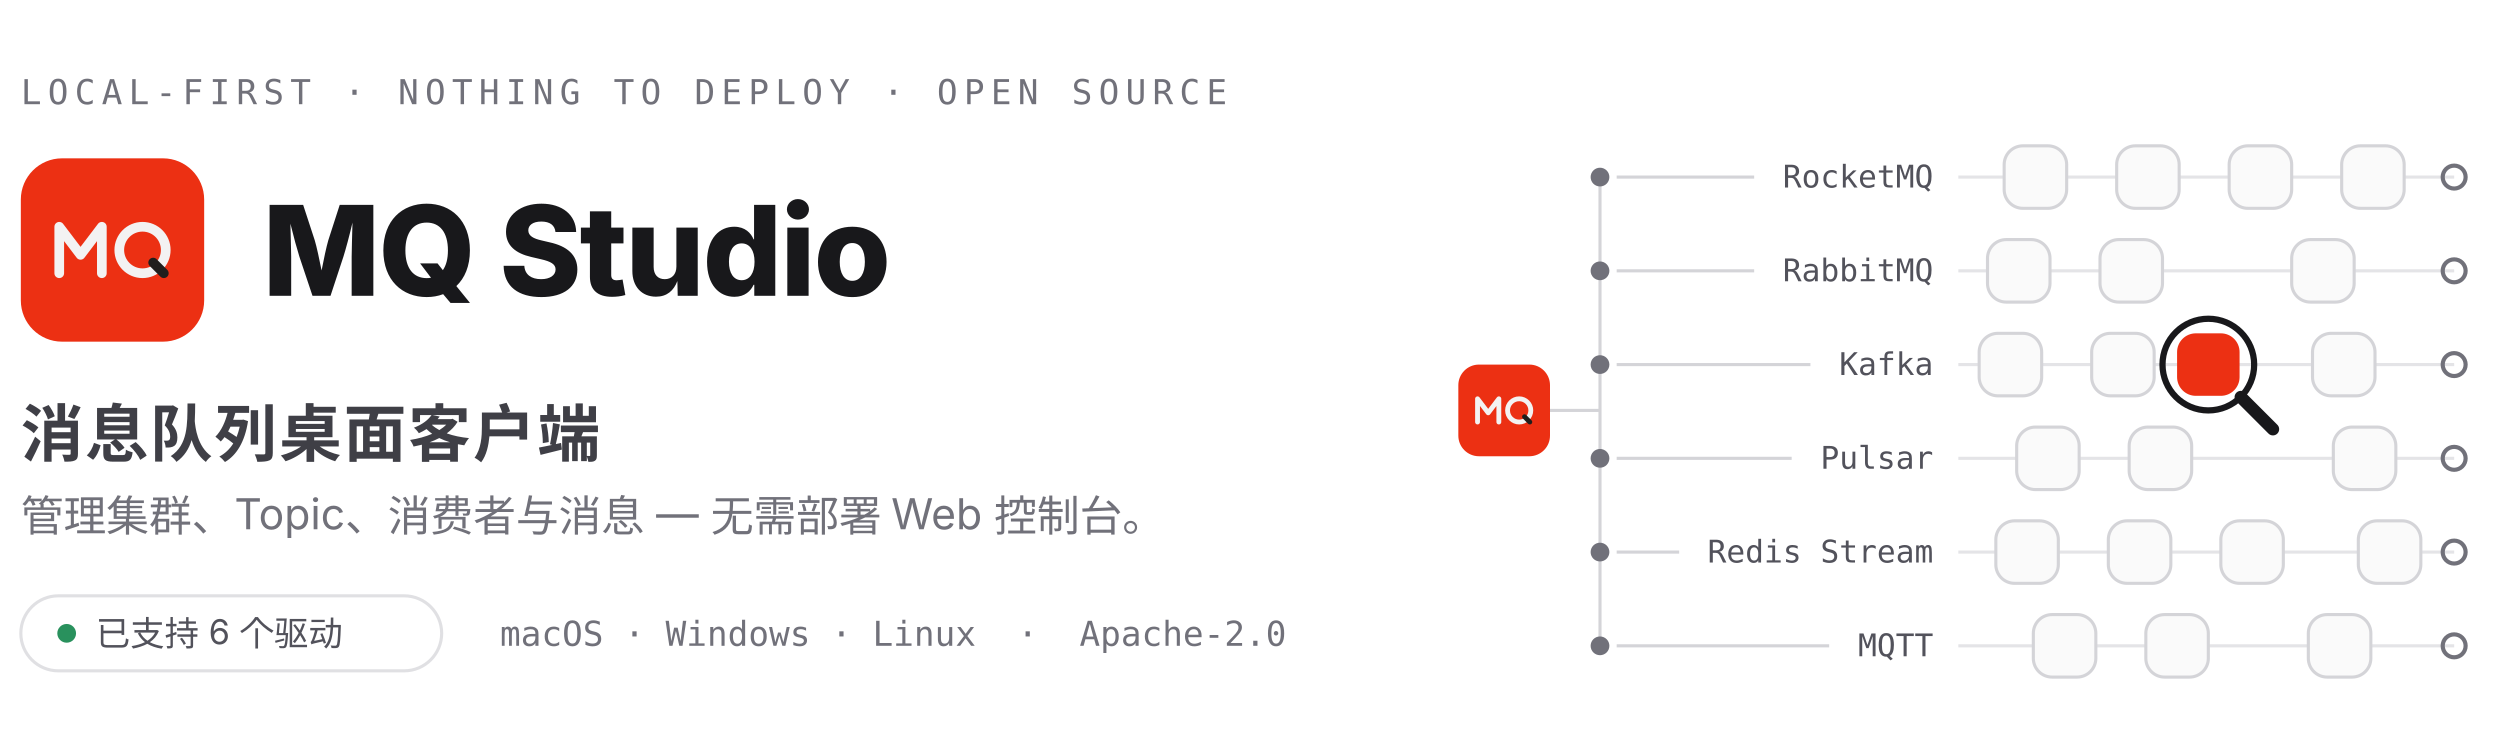
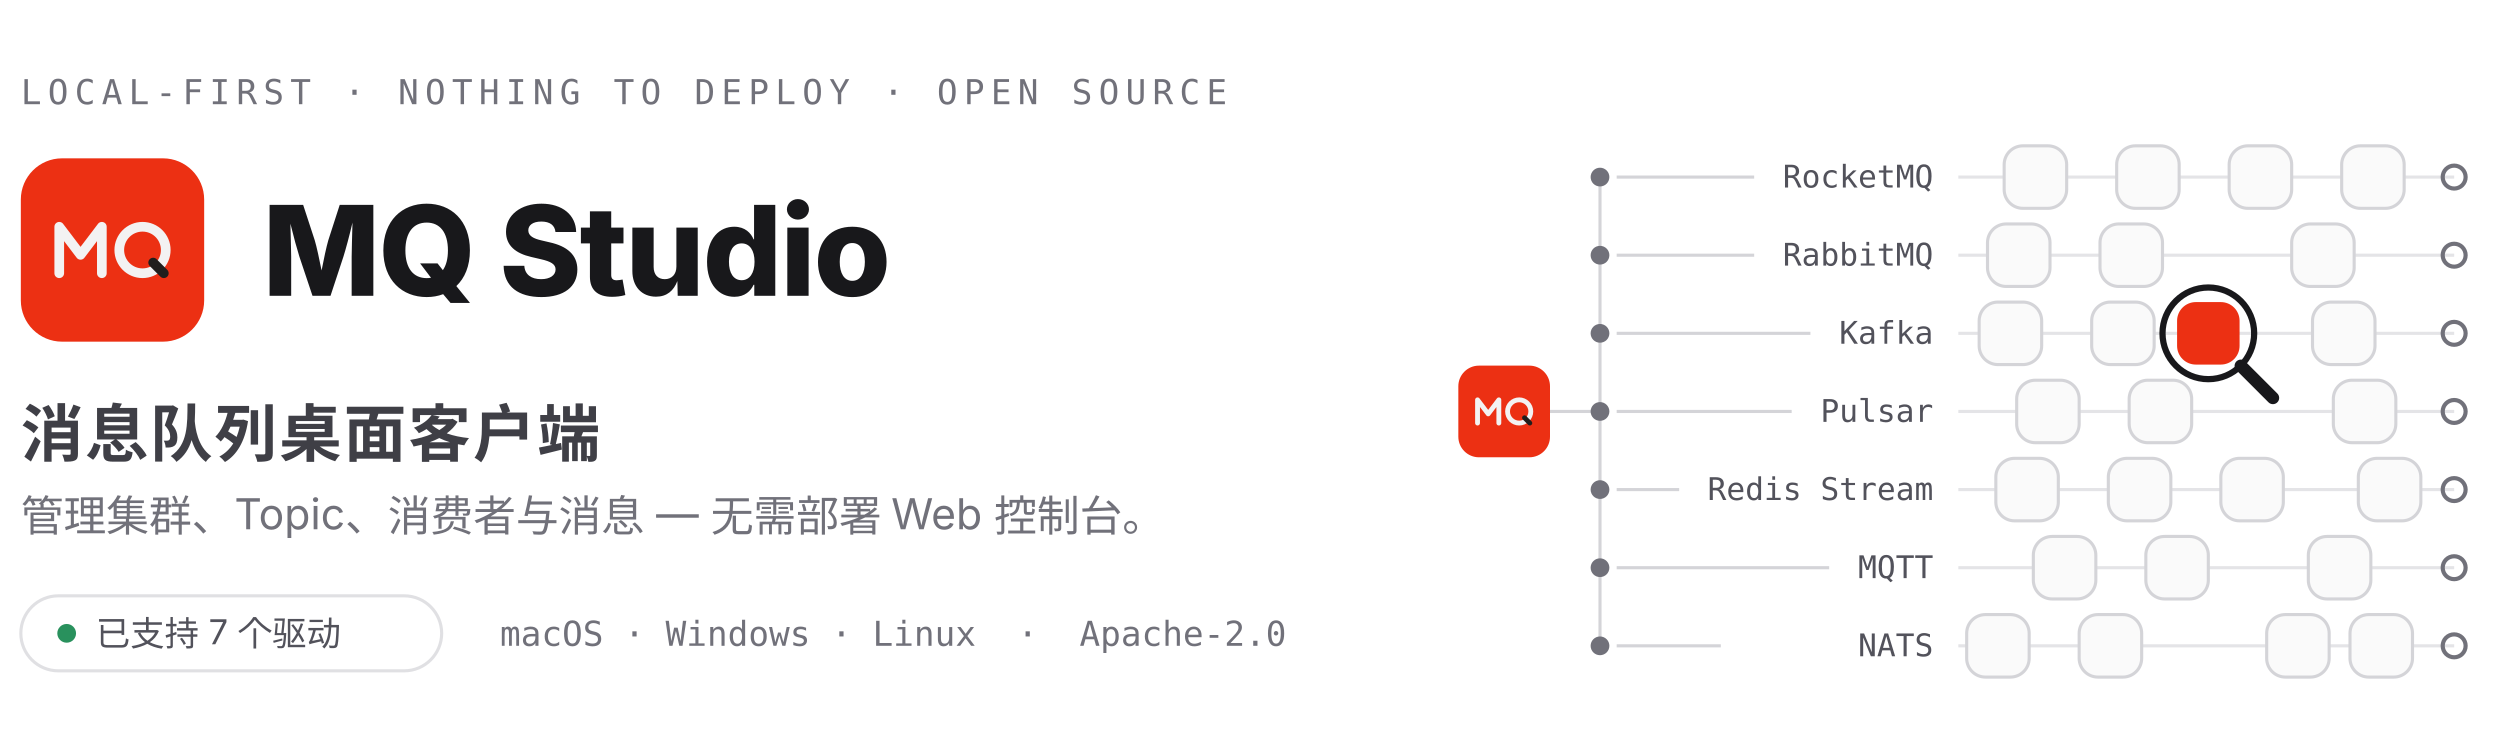
<svg xmlns="http://www.w3.org/2000/svg" width="1200" height="360" viewBox="0 0 1200 360" role="img" aria-labelledby="t d">
  <text x="10" y="50" font-family="ui-monospace,'SF Mono',Menlo,Consolas,monospace" font-size="16.5" letter-spacing="3" fill="#71717A">LOCAL-FIRST · NOTHING TO DEPLOY · OPEN SOURCE</text>
  <g id="lockup">
    <rect x="10" y="76" width="88" height="88" rx="19.8" fill="#EC3013" />
    <g transform="translate(22.86 96.761) scale(0.46478)" fill="none" stroke-width="10">
      <path d="M12 74 L12 26 L34 55 L56 26 L56 74" stroke="#F3F2F2" stroke-linejoin="round" stroke-linecap="round" />
      <circle cx="98" cy="50" r="24" stroke="#F3F2F2" />
      <line x1="109" y1="63" x2="120" y2="74" stroke="#201E1D" stroke-linecap="round" />
    </g>
    <text x="126" y="142" font-family="-apple-system,'PingFang SC','Segoe UI','Microsoft YaHei',system-ui,sans-serif" font-size="60" font-weight="800" letter-spacing="-1" fill="#18181B">MQ Studio</text>
  </g>
  <text x="10" y="219" font-family="-apple-system,'PingFang SC','Segoe UI','Microsoft YaHei',system-ui,sans-serif" font-size="30" font-weight="600" letter-spacing="1" fill="#3F3F46">消息队列桌面客户端</text>
  <text x="10" y="255" font-family="-apple-system,'PingFang SC','Segoe UI','Microsoft YaHei',system-ui,sans-serif" font-size="20.5" fill="#71717A">管理集群、Topic、消费者与消息 — 无需部署 Web 控制台。</text>
  <g id="meta">
    <rect x="10" y="286" width="202" height="36" rx="18" fill="none" stroke="#E0E0E3" stroke-width="1.5" />
    <circle cx="32" cy="304" r="4.5" fill="#29915D" />
-     <text x="46" y="310" font-family="-apple-system,'PingFang SC','Segoe UI','Microsoft YaHei',system-ui,sans-serif" font-size="16.5" fill="#52525B">已支持 6 个驱动</text>
+     <text x="46" y="310" font-family="-apple-system,'PingFang SC','Segoe UI','Microsoft YaHei',system-ui,sans-serif" font-size="16.5" fill="#52525B">已支持 7 个驱动</text>
    <text x="240" y="310" font-family="ui-monospace,'SF Mono',Menlo,Consolas,monospace" font-size="16.5" fill="#71717A">macOS · Windows · Linux  ·  Apache-2.0</text>
  </g>
  <g id="drivers">
-     <rect x="700" y="175" width="44" height="44" rx="9.9" fill="#EC3013" />
-     <g transform="translate(706.43 185.38) scale(0.23239)" fill="none" stroke-width="10">
+     <rect x="700" y="175.5" width="44" height="44" rx="9.9" fill="#EC3013" />
+     <g transform="translate(706.43 185.88) scale(0.23239)" fill="none" stroke-width="10">
      <path d="M12 74 L12 26 L34 55 L56 26 L56 74" stroke="#F3F2F2" stroke-linejoin="round" stroke-linecap="round" />
      <circle cx="98" cy="50" r="24" stroke="#F3F2F2" />
      <line x1="109" y1="63" x2="120" y2="74" stroke="#201E1D" stroke-linecap="round" />
    </g>
-     <line x1="744" y1="197" x2="768" y2="197" stroke="#D4D4D8" stroke-width="1.5" />
+     <line x1="744" y1="197.5" x2="768" y2="197.5" stroke="#D4D4D8" stroke-width="1.5" />
    <line x1="768" y1="85" x2="768" y2="310" stroke="#D4D4D8" stroke-width="1.5" />
    <line x1="776" y1="85" x2="842" y2="85" stroke="#D4D4D8" stroke-width="1.5" />
    <text x="928" y="90" text-anchor="end" font-family="ui-monospace,'SF Mono',Menlo,Consolas,monospace" font-size="15" fill="#52525B">RocketMQ</text>
    <line x1="940" y1="85" x2="1178" y2="85" stroke="#E4E4E7" stroke-width="1.5" />
    <circle cx="768" cy="85" r="4.5" fill="#71717A" />
    <circle cx="1178" cy="85" r="5.5" fill="none" stroke="#71717A" stroke-width="2" />
    <rect x="962" y="70" width="30" height="30" rx="9" fill="#FAFAFA" stroke="#D4D4D8" stroke-width="1.5" />
    <rect x="1016" y="70" width="30" height="30" rx="9" fill="#FAFAFA" stroke="#D4D4D8" stroke-width="1.5" />
    <rect x="1070" y="70" width="30" height="30" rx="9" fill="#FAFAFA" stroke="#D4D4D8" stroke-width="1.5" />
    <rect x="1124" y="70" width="30" height="30" rx="9" fill="#FAFAFA" stroke="#D4D4D8" stroke-width="1.5" />
-     <line x1="776" y1="130" x2="842" y2="130" stroke="#D4D4D8" stroke-width="1.5" />
-     <text x="928" y="135" text-anchor="end" font-family="ui-monospace,'SF Mono',Menlo,Consolas,monospace" font-size="15" fill="#52525B">RabbitMQ</text>
-     <line x1="940" y1="130" x2="1178" y2="130" stroke="#E4E4E7" stroke-width="1.5" />
-     <circle cx="768" cy="130" r="4.5" fill="#71717A" />
-     <circle cx="1178" cy="130" r="5.5" fill="none" stroke="#71717A" stroke-width="2" />
-     <rect x="954" y="115" width="30" height="30" rx="9" fill="#FAFAFA" stroke="#D4D4D8" stroke-width="1.5" />
-     <rect x="1008" y="115" width="30" height="30" rx="9" fill="#FAFAFA" stroke="#D4D4D8" stroke-width="1.5" />
-     <rect x="1100" y="115" width="30" height="30" rx="9" fill="#FAFAFA" stroke="#D4D4D8" stroke-width="1.5" />
-     <line x1="776" y1="175" x2="869" y2="175" stroke="#D4D4D8" stroke-width="1.5" />
-     <text x="928" y="180" text-anchor="end" font-family="ui-monospace,'SF Mono',Menlo,Consolas,monospace" font-size="15" fill="#52525B">Kafka</text>
-     <line x1="940" y1="175" x2="1178" y2="175" stroke="#E4E4E7" stroke-width="1.5" />
-     <circle cx="768" cy="175" r="4.5" fill="#71717A" />
-     <circle cx="1178" cy="175" r="5.5" fill="none" stroke="#71717A" stroke-width="2" />
-     <rect x="950" y="160" width="30" height="30" rx="9" fill="#FAFAFA" stroke="#D4D4D8" stroke-width="1.5" />
-     <rect x="1004" y="160" width="30" height="30" rx="9" fill="#FAFAFA" stroke="#D4D4D8" stroke-width="1.5" />
-     <rect x="1110" y="160" width="30" height="30" rx="9" fill="#FAFAFA" stroke="#D4D4D8" stroke-width="1.5" />
-     <rect x="1045" y="160" width="30" height="30" rx="9" fill="#EC3013" />
-     <line x1="776" y1="220" x2="860" y2="220" stroke="#D4D4D8" stroke-width="1.5" />
-     <text x="928" y="225" text-anchor="end" font-family="ui-monospace,'SF Mono',Menlo,Consolas,monospace" font-size="15" fill="#52525B">Pulsar</text>
-     <line x1="940" y1="220" x2="1178" y2="220" stroke="#E4E4E7" stroke-width="1.5" />
-     <circle cx="768" cy="220" r="4.5" fill="#71717A" />
-     <circle cx="1178" cy="220" r="5.5" fill="none" stroke="#71717A" stroke-width="2" />
-     <rect x="968" y="205" width="30" height="30" rx="9" fill="#FAFAFA" stroke="#D4D4D8" stroke-width="1.5" />
-     <rect x="1022" y="205" width="30" height="30" rx="9" fill="#FAFAFA" stroke="#D4D4D8" stroke-width="1.5" />
-     <rect x="1120" y="205" width="30" height="30" rx="9" fill="#FAFAFA" stroke="#D4D4D8" stroke-width="1.5" />
-     <line x1="776" y1="265" x2="806" y2="265" stroke="#D4D4D8" stroke-width="1.5" />
-     <text x="928" y="270" text-anchor="end" font-family="ui-monospace,'SF Mono',Menlo,Consolas,monospace" font-size="15" fill="#52525B">Redis Stream</text>
-     <line x1="940" y1="265" x2="1178" y2="265" stroke="#E4E4E7" stroke-width="1.5" />
-     <circle cx="768" cy="265" r="4.5" fill="#71717A" />
-     <circle cx="1178" cy="265" r="5.5" fill="none" stroke="#71717A" stroke-width="2" />
-     <rect x="958" y="250" width="30" height="30" rx="9" fill="#FAFAFA" stroke="#D4D4D8" stroke-width="1.5" />
-     <rect x="1012" y="250" width="30" height="30" rx="9" fill="#FAFAFA" stroke="#D4D4D8" stroke-width="1.5" />
-     <rect x="1066" y="250" width="30" height="30" rx="9" fill="#FAFAFA" stroke="#D4D4D8" stroke-width="1.5" />
-     <rect x="1132" y="250" width="30" height="30" rx="9" fill="#FAFAFA" stroke="#D4D4D8" stroke-width="1.5" />
-     <line x1="776" y1="310" x2="878" y2="310" stroke="#D4D4D8" stroke-width="1.5" />
-     <text x="928" y="315" text-anchor="end" font-family="ui-monospace,'SF Mono',Menlo,Consolas,monospace" font-size="15" fill="#52525B">MQTT</text>
+     <line x1="776" y1="122.5" x2="842" y2="122.5" stroke="#D4D4D8" stroke-width="1.5" />
+     <text x="928" y="127.5" text-anchor="end" font-family="ui-monospace,'SF Mono',Menlo,Consolas,monospace" font-size="15" fill="#52525B">RabbitMQ</text>
+     <line x1="940" y1="122.5" x2="1178" y2="122.5" stroke="#E4E4E7" stroke-width="1.5" />
+     <circle cx="768" cy="122.5" r="4.5" fill="#71717A" />
+     <circle cx="1178" cy="122.5" r="5.5" fill="none" stroke="#71717A" stroke-width="2" />
+     <rect x="954" y="107.5" width="30" height="30" rx="9" fill="#FAFAFA" stroke="#D4D4D8" stroke-width="1.5" />
+     <rect x="1008" y="107.5" width="30" height="30" rx="9" fill="#FAFAFA" stroke="#D4D4D8" stroke-width="1.5" />
+     <rect x="1100" y="107.5" width="30" height="30" rx="9" fill="#FAFAFA" stroke="#D4D4D8" stroke-width="1.5" />
+     <line x1="776" y1="160" x2="869" y2="160" stroke="#D4D4D8" stroke-width="1.5" />
+     <text x="928" y="165" text-anchor="end" font-family="ui-monospace,'SF Mono',Menlo,Consolas,monospace" font-size="15" fill="#52525B">Kafka</text>
+     <line x1="940" y1="160" x2="1178" y2="160" stroke="#E4E4E7" stroke-width="1.5" />
+     <circle cx="768" cy="160" r="4.5" fill="#71717A" />
+     <circle cx="1178" cy="160" r="5.5" fill="none" stroke="#71717A" stroke-width="2" />
+     <rect x="950" y="145" width="30" height="30" rx="9" fill="#FAFAFA" stroke="#D4D4D8" stroke-width="1.5" />
+     <rect x="1004" y="145" width="30" height="30" rx="9" fill="#FAFAFA" stroke="#D4D4D8" stroke-width="1.5" />
+     <rect x="1110" y="145" width="30" height="30" rx="9" fill="#FAFAFA" stroke="#D4D4D8" stroke-width="1.5" />
+     <rect x="1045" y="145" width="30" height="30" rx="9" fill="#EC3013" />
+     <line x1="776" y1="197.5" x2="860" y2="197.5" stroke="#D4D4D8" stroke-width="1.5" />
+     <text x="928" y="202.5" text-anchor="end" font-family="ui-monospace,'SF Mono',Menlo,Consolas,monospace" font-size="15" fill="#52525B">Pulsar</text>
+     <line x1="940" y1="197.5" x2="1178" y2="197.5" stroke="#E4E4E7" stroke-width="1.5" />
+     <circle cx="768" cy="197.5" r="4.5" fill="#71717A" />
+     <circle cx="1178" cy="197.5" r="5.5" fill="none" stroke="#71717A" stroke-width="2" />
+     <rect x="968" y="182.5" width="30" height="30" rx="9" fill="#FAFAFA" stroke="#D4D4D8" stroke-width="1.5" />
+     <rect x="1022" y="182.5" width="30" height="30" rx="9" fill="#FAFAFA" stroke="#D4D4D8" stroke-width="1.5" />
+     <rect x="1120" y="182.5" width="30" height="30" rx="9" fill="#FAFAFA" stroke="#D4D4D8" stroke-width="1.5" />
+     <line x1="776" y1="235" x2="806" y2="235" stroke="#D4D4D8" stroke-width="1.5" />
+     <text x="928" y="240" text-anchor="end" font-family="ui-monospace,'SF Mono',Menlo,Consolas,monospace" font-size="15" fill="#52525B">Redis Stream</text>
+     <line x1="940" y1="235" x2="1178" y2="235" stroke="#E4E4E7" stroke-width="1.5" />
+     <circle cx="768" cy="235" r="4.5" fill="#71717A" />
+     <circle cx="1178" cy="235" r="5.5" fill="none" stroke="#71717A" stroke-width="2" />
+     <rect x="958" y="220" width="30" height="30" rx="9" fill="#FAFAFA" stroke="#D4D4D8" stroke-width="1.5" />
+     <rect x="1012" y="220" width="30" height="30" rx="9" fill="#FAFAFA" stroke="#D4D4D8" stroke-width="1.5" />
+     <rect x="1066" y="220" width="30" height="30" rx="9" fill="#FAFAFA" stroke="#D4D4D8" stroke-width="1.5" />
+     <rect x="1132" y="220" width="30" height="30" rx="9" fill="#FAFAFA" stroke="#D4D4D8" stroke-width="1.5" />
+     <line x1="776" y1="272.5" x2="878" y2="272.5" stroke="#D4D4D8" stroke-width="1.5" />
+     <text x="928" y="277.5" text-anchor="end" font-family="ui-monospace,'SF Mono',Menlo,Consolas,monospace" font-size="15" fill="#52525B">MQTT</text>
+     <line x1="940" y1="272.5" x2="1178" y2="272.5" stroke="#E4E4E7" stroke-width="1.5" />
+     <circle cx="768" cy="272.5" r="4.5" fill="#71717A" />
+     <circle cx="1178" cy="272.5" r="5.5" fill="none" stroke="#71717A" stroke-width="2" />
+     <rect x="976" y="257.5" width="30" height="30" rx="9" fill="#FAFAFA" stroke="#D4D4D8" stroke-width="1.5" />
+     <rect x="1030" y="257.5" width="30" height="30" rx="9" fill="#FAFAFA" stroke="#D4D4D8" stroke-width="1.5" />
+     <rect x="1108" y="257.5" width="30" height="30" rx="9" fill="#FAFAFA" stroke="#D4D4D8" stroke-width="1.5" />
+     <line x1="776" y1="310" x2="826" y2="310" stroke="#D4D4D8" stroke-width="1.5" />
+     <text x="928" y="315" text-anchor="end" font-family="ui-monospace,'SF Mono',Menlo,Consolas,monospace" font-size="15" fill="#52525B">NATS</text>
    <line x1="940" y1="310" x2="1178" y2="310" stroke="#E4E4E7" stroke-width="1.5" />
    <circle cx="768" cy="310" r="4.5" fill="#71717A" />
    <circle cx="1178" cy="310" r="5.5" fill="none" stroke="#71717A" stroke-width="2" />
-     <rect x="976" y="295" width="30" height="30" rx="9" fill="#FAFAFA" stroke="#D4D4D8" stroke-width="1.5" />
-     <rect x="1030" y="295" width="30" height="30" rx="9" fill="#FAFAFA" stroke="#D4D4D8" stroke-width="1.5" />
-     <rect x="1108" y="295" width="30" height="30" rx="9" fill="#FAFAFA" stroke="#D4D4D8" stroke-width="1.5" />
+     <rect x="944" y="295" width="30" height="30" rx="9" fill="#FAFAFA" stroke="#D4D4D8" stroke-width="1.5" />
+     <rect x="998" y="295" width="30" height="30" rx="9" fill="#FAFAFA" stroke="#D4D4D8" stroke-width="1.5" />
+     <rect x="1088" y="295" width="30" height="30" rx="9" fill="#FAFAFA" stroke="#D4D4D8" stroke-width="1.5" />
+     <rect x="1128" y="295" width="30" height="30" rx="9" fill="#FAFAFA" stroke="#D4D4D8" stroke-width="1.5" />
  </g>
  <g id="inspect">
-     <circle cx="1060" cy="175" r="22" fill="none" stroke="#18181B" stroke-width="3" />
-     <line x1="1075.6" y1="190.6" x2="1091" y2="206" stroke="#18181B" stroke-width="6" stroke-linecap="round" />
+     <circle cx="1060" cy="160" r="22" fill="none" stroke="#18181B" stroke-width="3" />
+     <line x1="1075.6" y1="175.6" x2="1091" y2="191" stroke="#18181B" stroke-width="6" stroke-linecap="round" />
  </g>
</svg>
